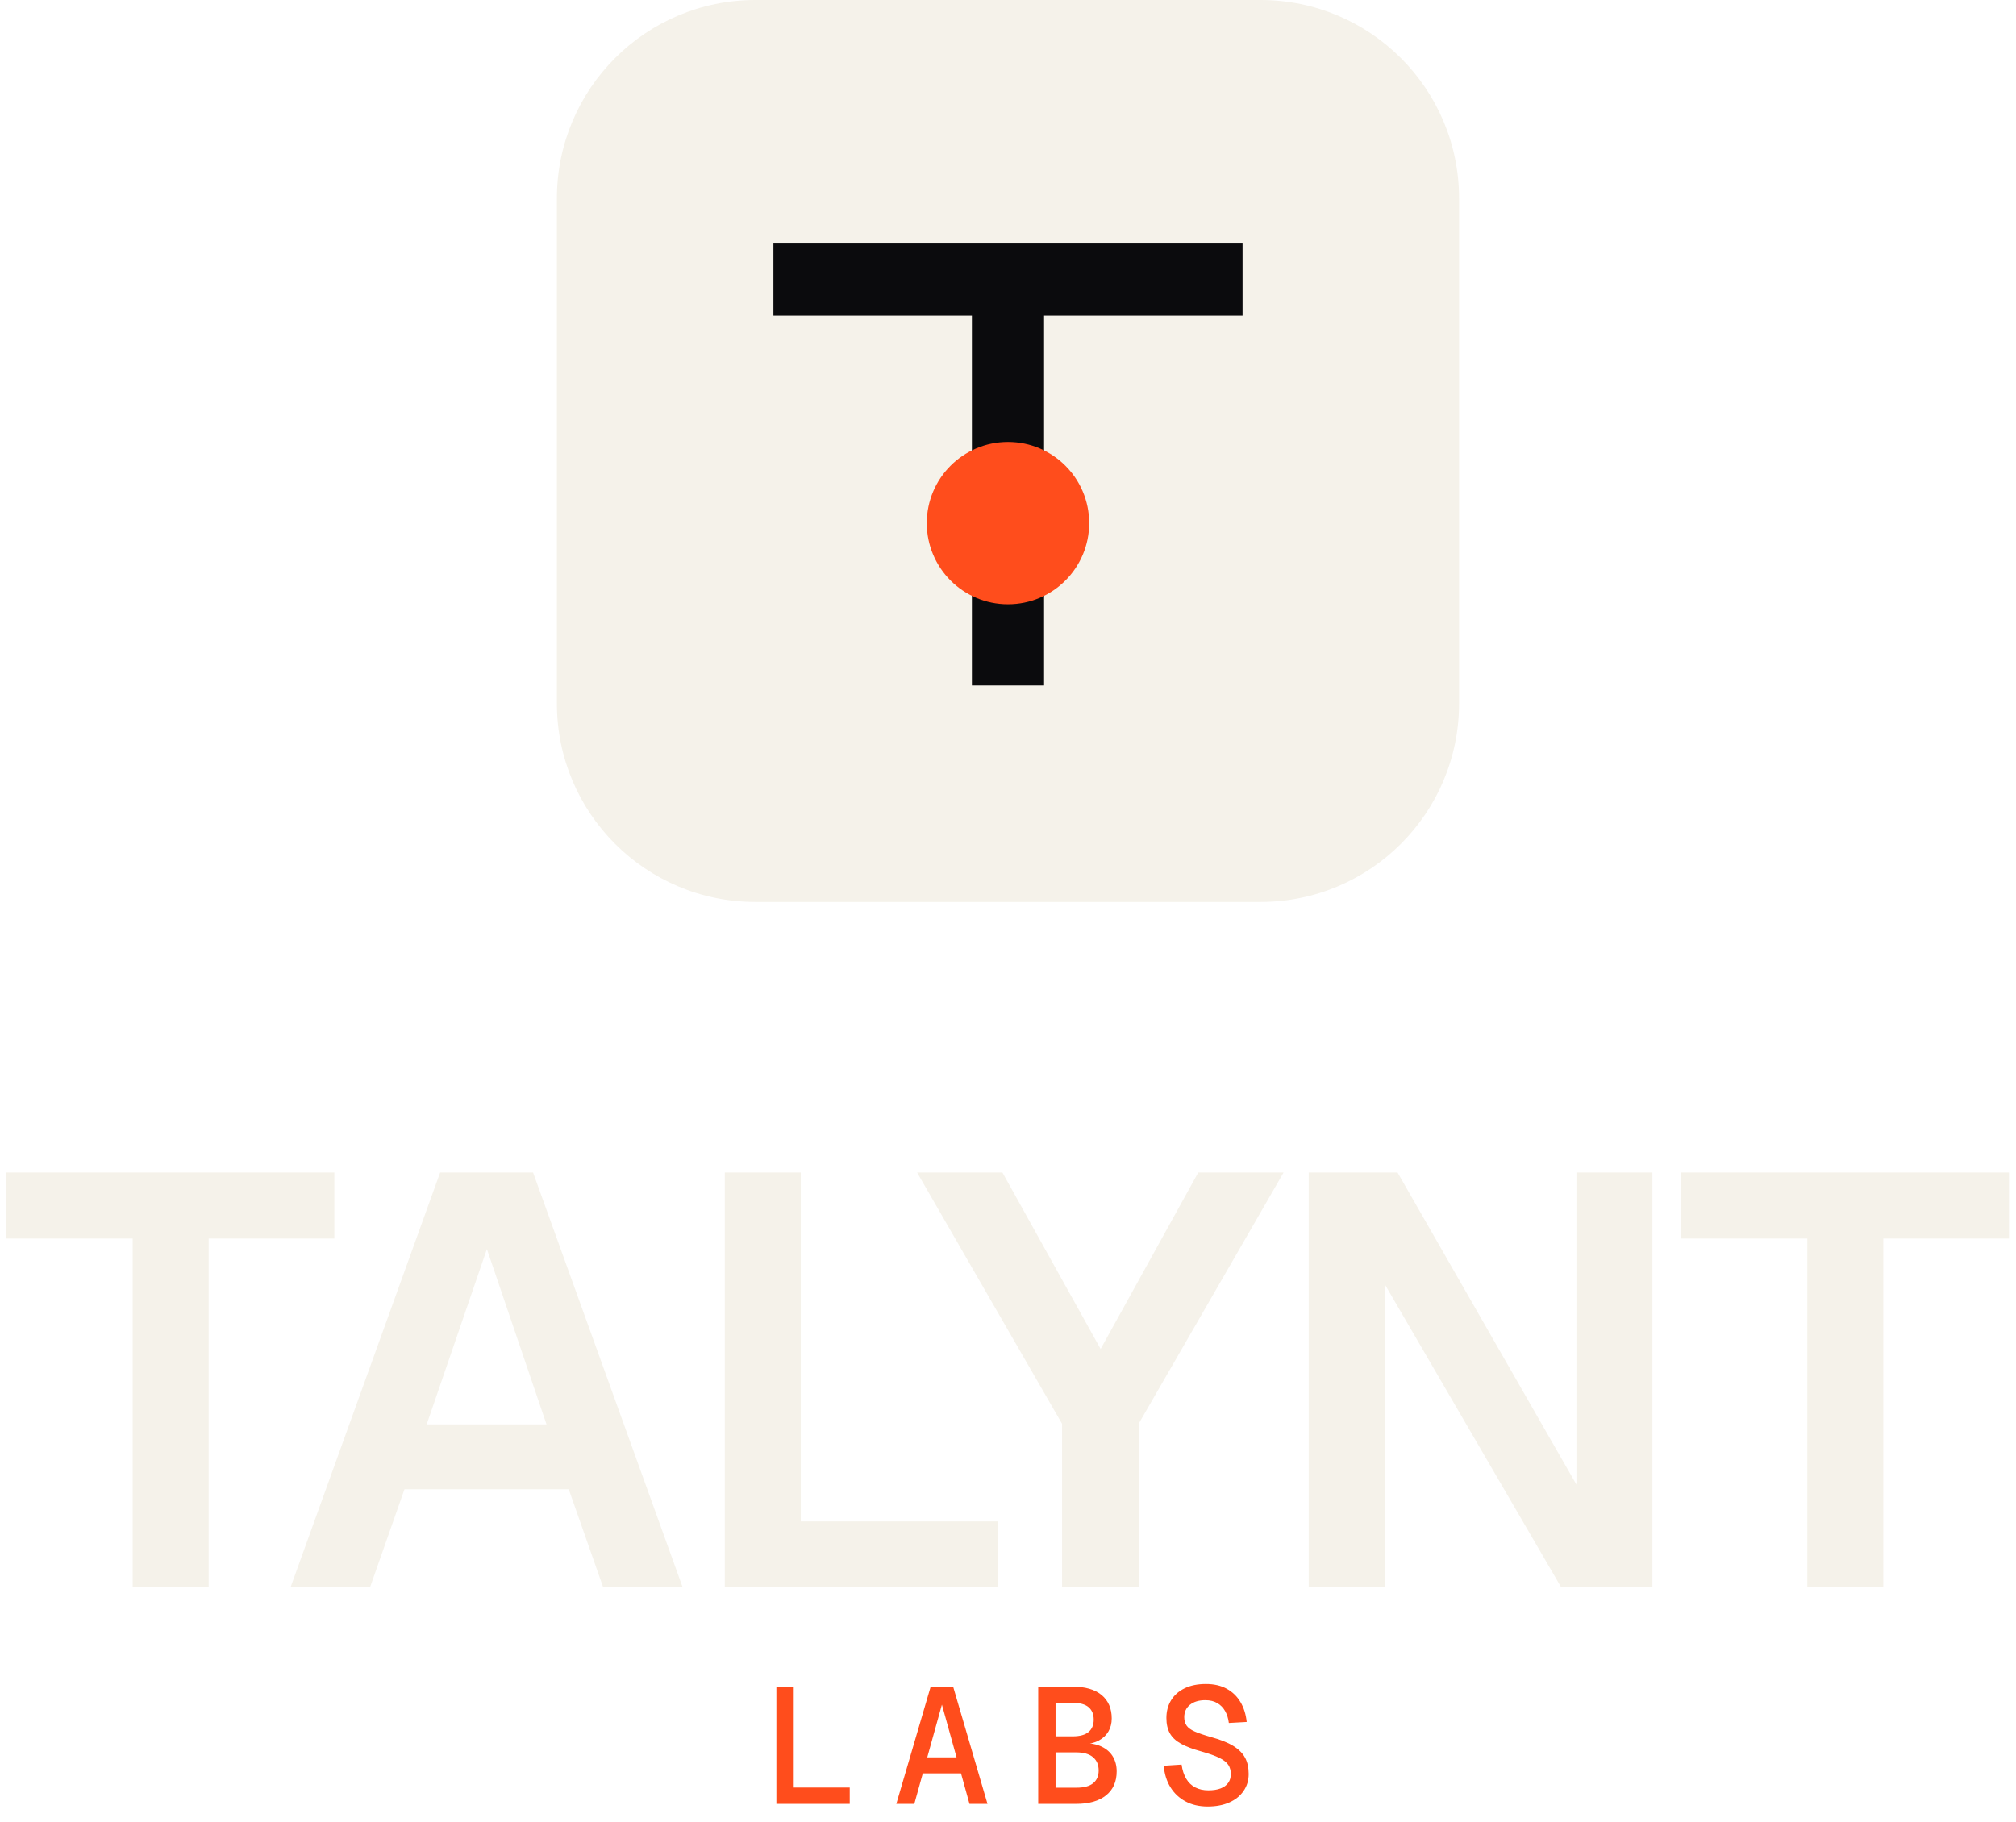
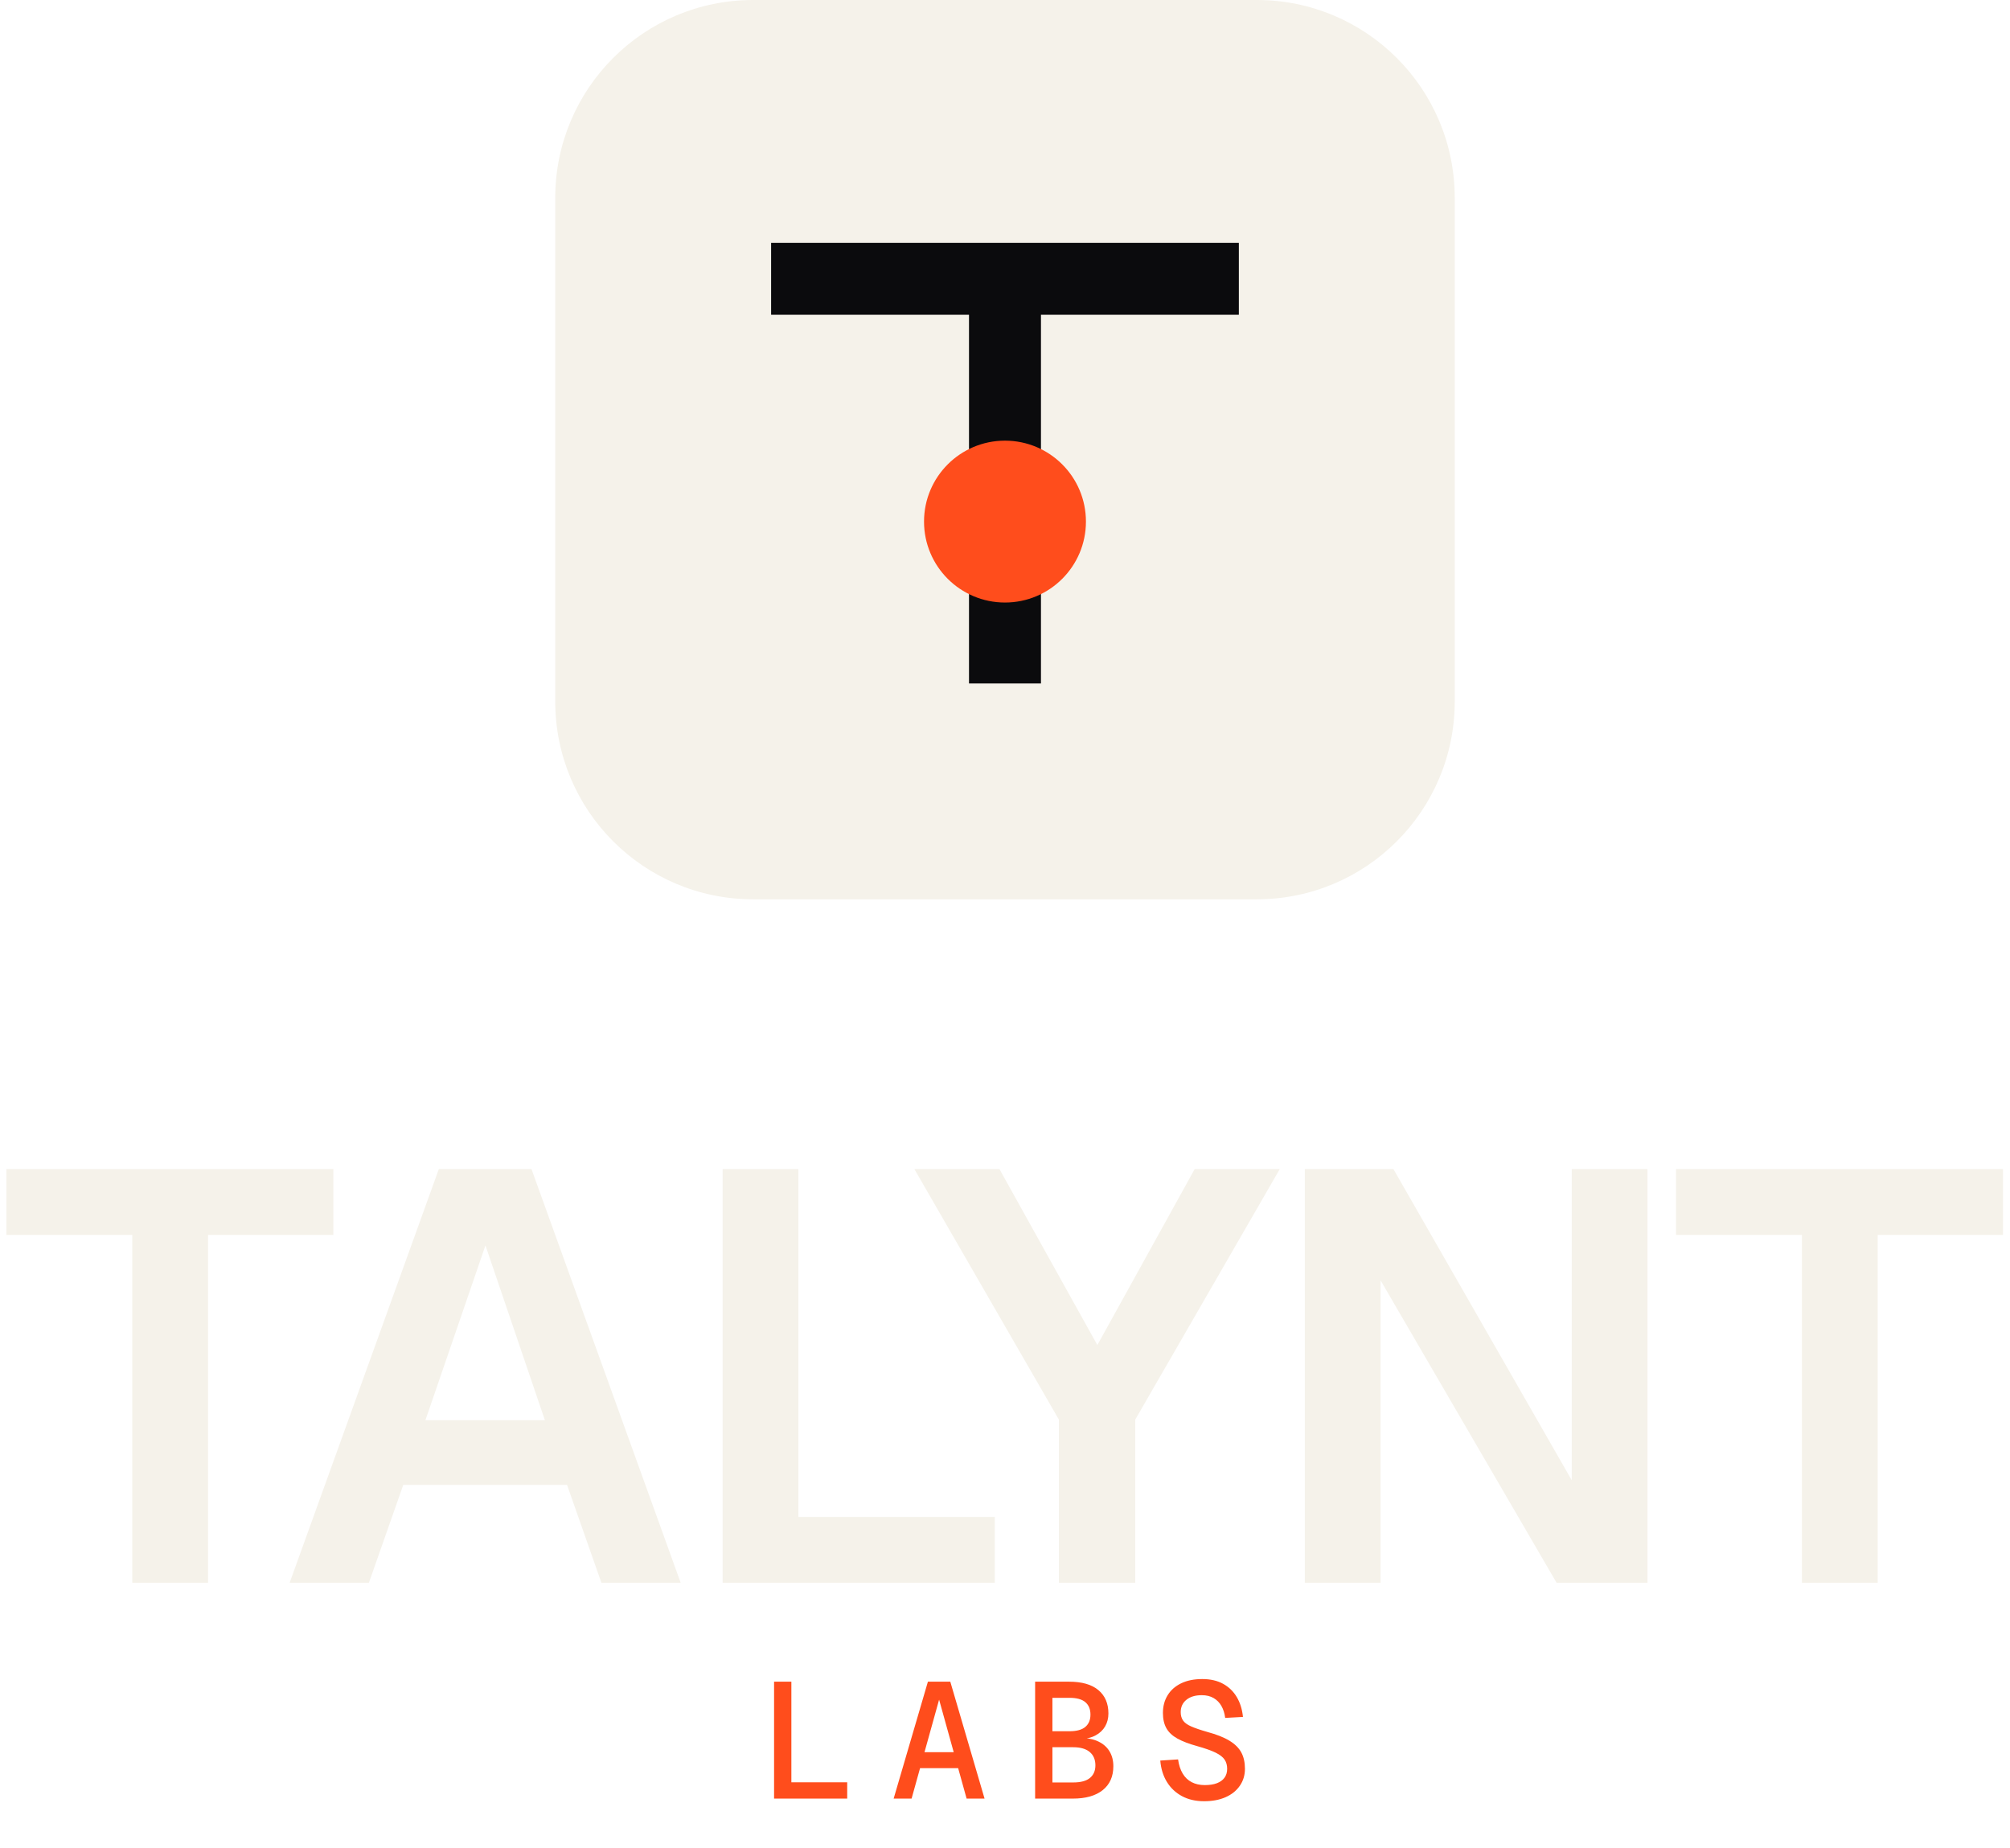
- <svg xmlns="http://www.w3.org/2000/svg" viewBox="0 0 223.46 202" width="223.46" height="202" role="img" aria-label="TALYNT LABS">
+ <svg xmlns="http://www.w3.org/2000/svg" viewBox="0 0 223.46 205.48" width="223.46" height="205.48" role="img" aria-label="TALYNT LABS">
  <path d="M83.728 0H139.728A22 22 0 0 1 161.728 22V78A22 22 0 0 1 139.728 100H83.728A22 22 0 0 1 61.728 78V22A22 22 0 0 1 83.728 0Z" fill="#F5F2EA" />
  <path d="M85.728 27H137.728V35H85.728Z M107.728 27H115.728V76H107.728Z" fill="#0B0B0D" />
  <circle cx="111.728" cy="58" r="9" fill="#FF4D1C" />
  <path d="M23.460 0L14.917 0L14.917-39.231L0.723-39.231L0.723-46.657L37.589-46.657L37.589-39.231L23.460-39.231 M41.597 0L32.660 0L49.483-46.657L59.931-46.657L76.754 0L67.817 0L63.940-11.040L45.474-11.040L41.597 0M54.740-38.049L47.971-18.334L61.443-18.334 M112.174 0L81.486 0L81.486-46.657L90.029-46.657L90.029-2.629L85.363-7.426L112.174-7.426 M128.011 0L119.403 0L119.403-18.400L103.106-46.657L112.700-46.657L123.740-26.811L134.714-46.657L144.309-46.657L128.011-18.400 M155.677 0L147.134 0L147.134-46.657L157.123-46.657L177.231-11.566L177.231-46.657L185.774-46.657L185.774 0L175.523 0L155.677-34.106 M211.731 0L203.189 0L203.189-39.231L188.994-39.231L188.994-46.657L225.860-46.657L225.860-39.231L211.731-39.231" fill="#F5F2EA" transform="translate(0 176) scale(0.98592)" />
  <path d="M10.066 0L1.820 0L1.820-13.186L3.770-13.186L3.770-0.743L2.581-1.839L10.066-1.839 M17.327 0L15.303 0L19.166-13.186L21.691-13.186L25.554 0L23.530 0L20.429-11.161L17.327 0M23.400-3.436L17.457-3.436L18.051-5.237L22.806-5.237 M35.527 0L31.256 0L31.256-13.186L35.081-13.186Q37.254-13.186 38.387-12.239Q39.520-11.291 39.520-9.601Q39.520-8.784 39.149-8.144Q38.777-7.503 38.062-7.122Q37.347-6.741 36.363-6.723L36.363-6.834Q37.570-6.834 38.396-6.435Q39.223-6.036 39.650-5.321Q40.077-4.606 40.077-3.659Q40.077-1.913 38.879-0.956Q37.681 0 35.527 0M33.206-5.794L33.206-1.820L35.546-1.820Q36.827-1.820 37.440-2.331Q38.053-2.841 38.053-3.751Q38.053-4.717 37.412-5.256Q36.771-5.794 35.546-5.794L33.206-5.794M33.206-11.366L33.206-7.596L35.119-7.596Q36.344-7.596 36.920-8.088Q37.496-8.580 37.496-9.471Q37.496-10.381 36.920-10.874Q36.344-11.366 35.119-11.366 M50.310 0.297Q48.880 0.297 47.812-0.279Q46.744-0.854 46.113-1.885Q45.481-2.916 45.370-4.290L47.376-4.420Q47.506-3.473 47.896-2.823Q48.286-2.173 48.917-1.848Q49.549-1.523 50.384-1.523Q51.201-1.523 51.759-1.736Q52.316-1.950 52.613-2.359Q52.910-2.767 52.910-3.361Q52.910-3.956 52.631-4.383Q52.353-4.810 51.629-5.172Q50.904-5.534 49.511-5.924Q48.156-6.296 47.301-6.769Q46.447-7.243 46.057-7.939Q45.667-8.636 45.667-9.657Q45.667-10.790 46.196-11.654Q46.726-12.517 47.719-13Q48.713-13.483 50.106-13.483Q51.480-13.483 52.455-12.944Q53.430-12.406 53.996-11.449Q54.563-10.493 54.693-9.211L52.687-9.100Q52.594-9.861 52.269-10.437Q51.944-11.013 51.387-11.338Q50.830-11.663 50.050-11.663Q48.954-11.663 48.314-11.143Q47.673-10.623 47.673-9.750Q47.673-9.193 47.933-8.812Q48.193-8.431 48.843-8.144Q49.493-7.856 50.663-7.521Q52.241-7.094 53.170-6.528Q54.099-5.961 54.507-5.200Q54.916-4.439 54.916-3.361Q54.916-2.284 54.340-1.449Q53.764-0.613 52.734-0.158Q51.703 0.297 50.310 0.297" fill="#FF4D1C" transform="translate(84.263 200) scale(0.98592)" />
</svg>
